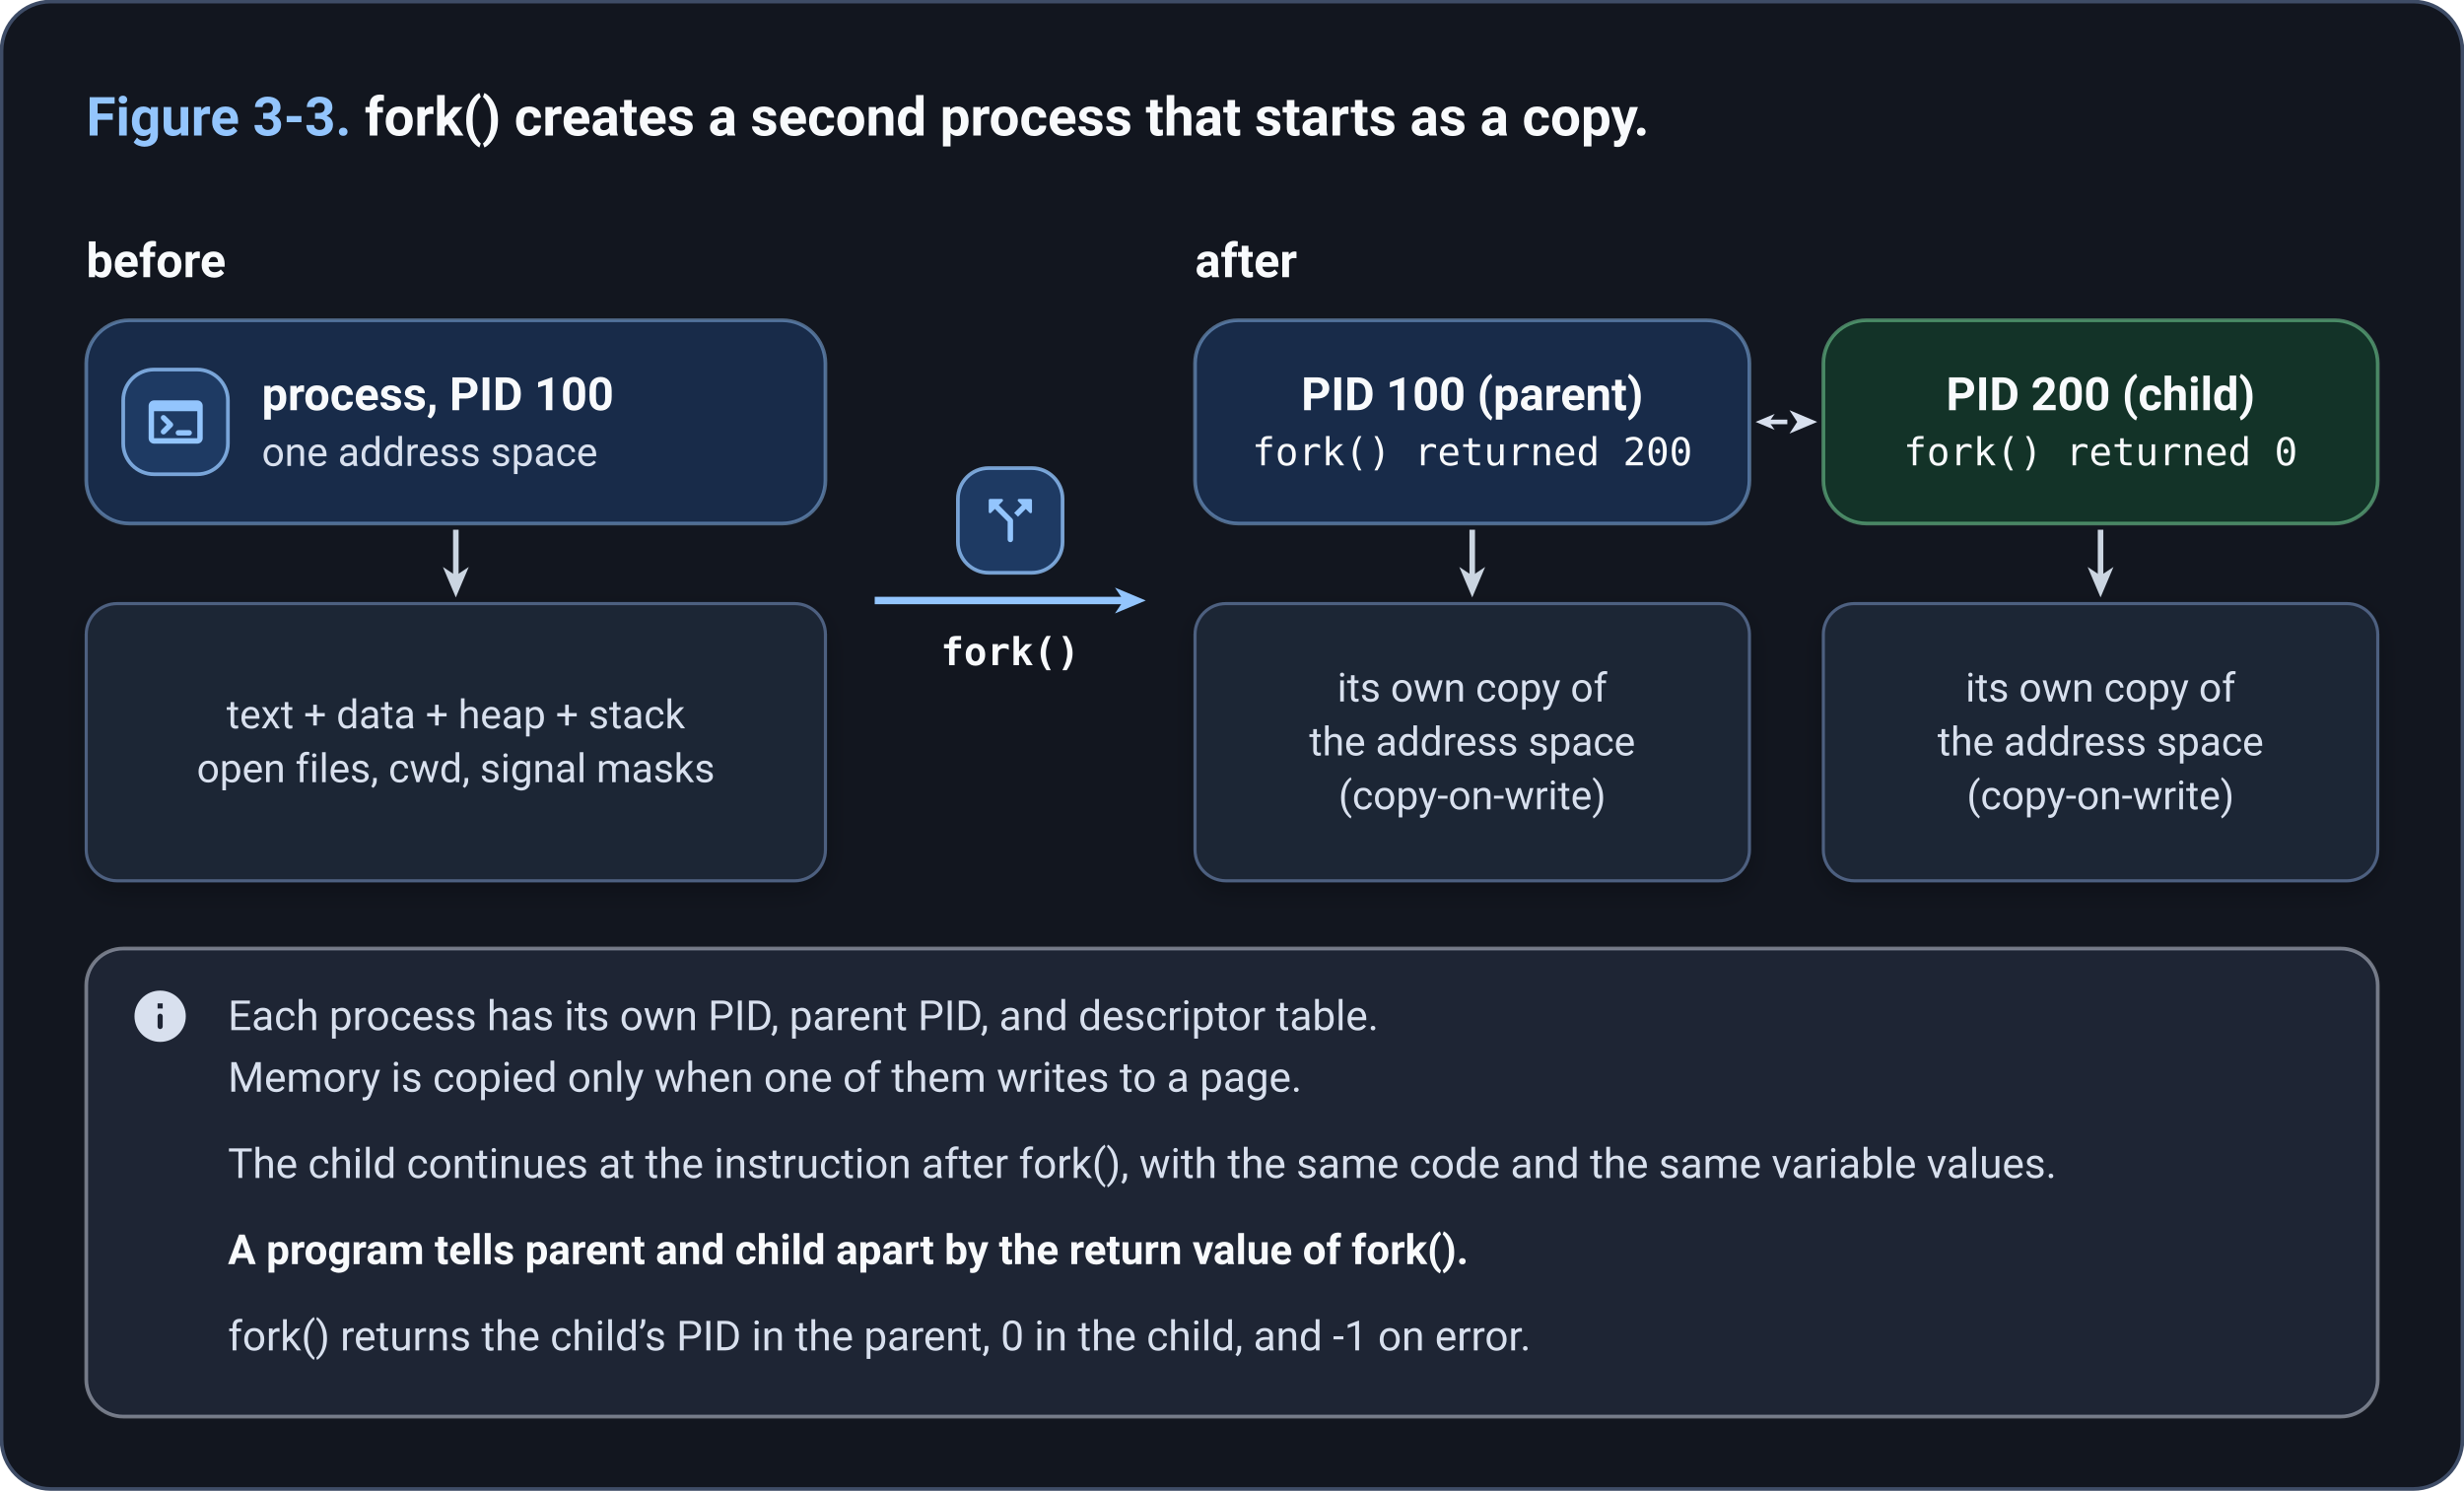
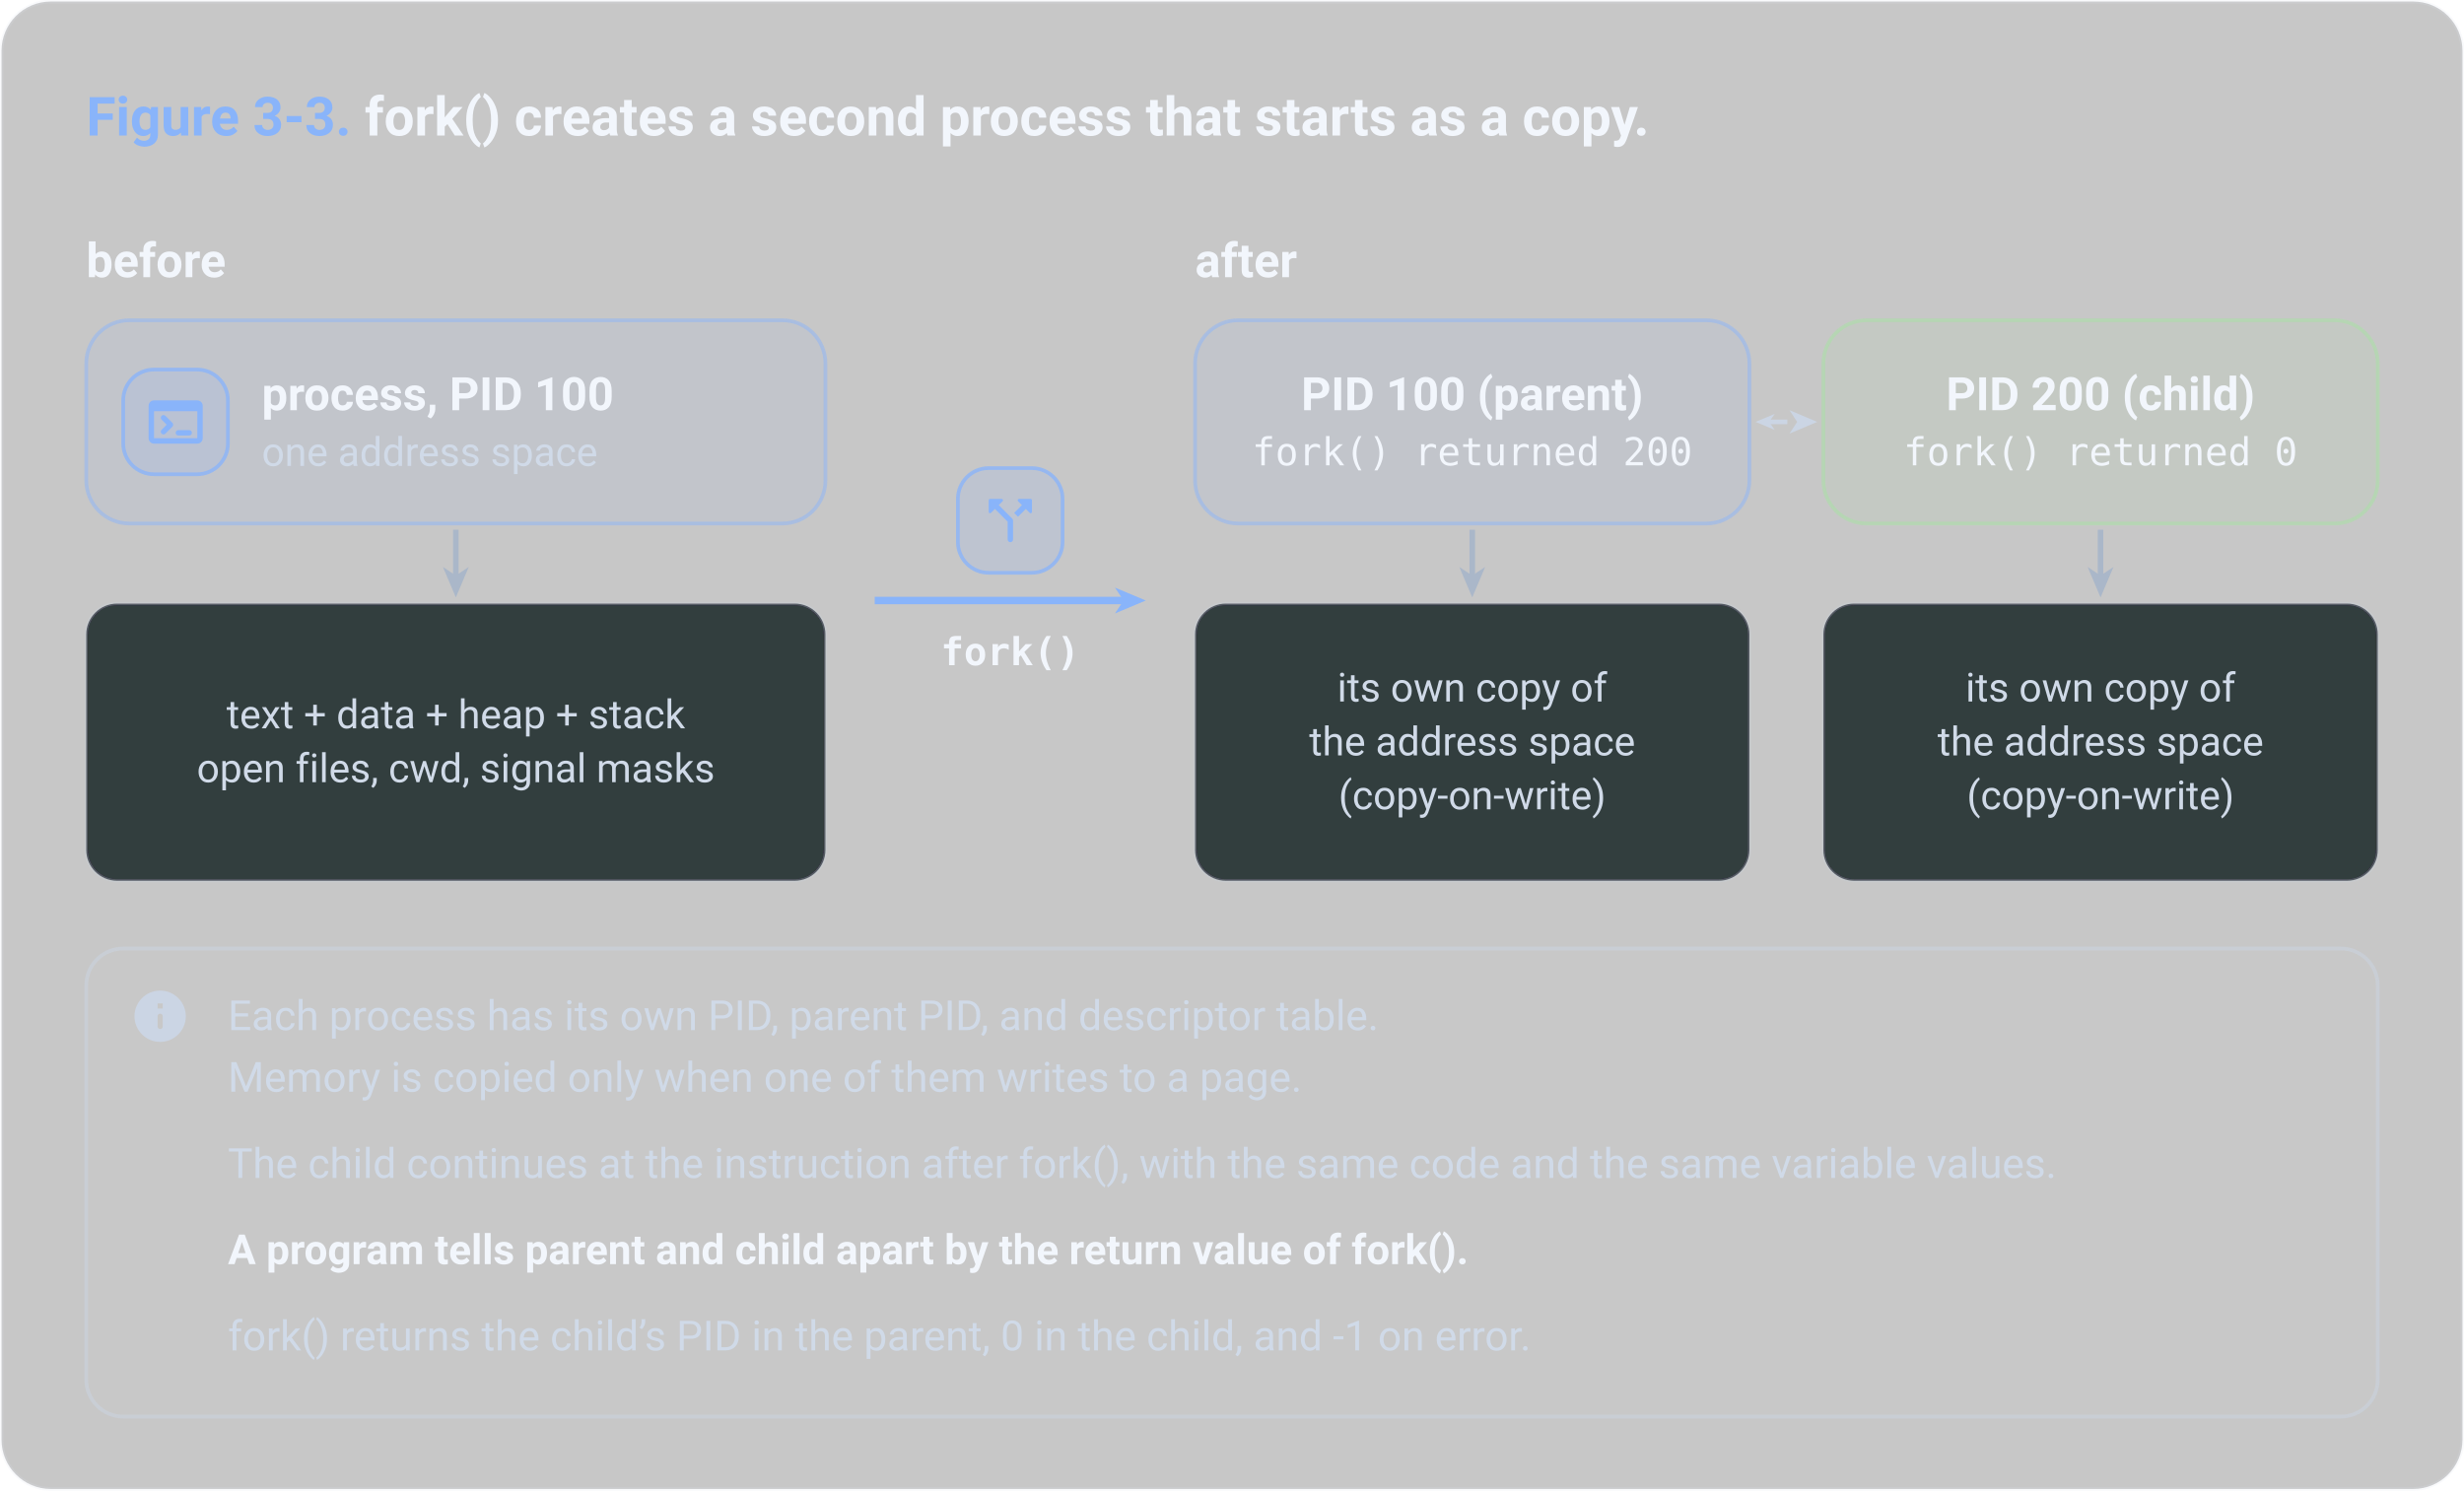
<svg xmlns="http://www.w3.org/2000/svg" viewBox="0 0 800 484" width="800" height="484">
  <style>
-     text { font-family: -apple-system, BlinkMacSystemFont, "Segoe UI", Roboto, "Helvetica Neue", Arial, sans-serif; fill: #F8FAFC; }
-     .paper { fill: #12161F; }
-     .frame { fill: #12161F; stroke: #3E4C66; stroke-width: 1.2; }
-     .card { fill: #1E2636; stroke: #4E6080; stroke-width: 1; }
-     .hair { stroke: #3E4C66; stroke-width: 1.2; fill: none; }
-     .muted { fill: #D8E0EE; }
-     .ink { fill: #F8FAFC; }
+     text { font-family: -apple-system, BlinkMacSystemFont, "Segoe UI", Roboto, "Helvetica Neue", Arial, sans-serif; fill: #F2F6FC; }
+     .paper { fill: #121722; }
+     .frame { fill: rgba(0, 0, 0, 0.22); stroke: rgba(226, 232, 240, 0.18); stroke-width: 1.2; }
+     .card { fill: rgba(13, 18, 28, 0.80); stroke: rgba(203, 213, 225, 0.24); stroke-width: 1; }
+     .hair { stroke: rgba(226, 232, 240, 0.18); stroke-width: 1.2; fill: none; }
+     .muted { fill: #D0DAE8; }
+     .ink { fill: #F2F6FC; }
    .title { font-size: 17.5px; font-weight: 650; }
    .head { font-size: 15.5px; font-weight: 650; }
    .name { font-size: 15px; font-weight: 650; }
    .body { font-size: 13.5px; }
    .sub { font-size: 13px; }
    .mono { font-size: 12.5px; font-family: "SF Mono", SFMono-Regular, ui-monospace, Menlo, Consolas, monospace; }
    .monob { font-size: 12.5px; font-weight: 650; font-family: "SF Mono", SFMono-Regular, ui-monospace, Menlo, Consolas, monospace; }
    .small { font-size: 12px; }
    .note { font-size: 13.5px; }
    .noteb { font-size: 13.5px; font-weight: 650; }
-     .sub, .small, .note { fill: #D8E0EE; }
-     .c-blue { fill: #182B49; stroke: #93C5FD; stroke-opacity: 0.48; stroke-width: 1.2; }
-     .m-blue { fill: #1E3A63; stroke: #93C5FD; stroke-opacity: 0.78; stroke-width: 1.2; }
-     .a-blue { fill: #93C5FD; }
-     .t-blue { fill: #93C5FD; }
-     .w-blue { stroke: #93C5FD; fill: none; stroke-linecap: butt; stroke-linejoin: round; }
-     .o-blue { stroke: #93C5FD; fill: none; stroke-width: 1.5; }
-     .h-blue { stroke: #93C5FD; stroke-width: 1.4; }
-     .c-green { fill: #133328; stroke: #86EFAC; stroke-opacity: 0.48; stroke-width: 1.2; }
-     .m-green { fill: #184D3B; stroke: #86EFAC; stroke-opacity: 0.78; stroke-width: 1.2; }
-     .a-green { fill: #86EFAC; }
-     .t-green { fill: #86EFAC; }
-     .w-green { stroke: #86EFAC; fill: none; stroke-linecap: butt; stroke-linejoin: round; }
-     .o-green { stroke: #86EFAC; fill: none; stroke-width: 1.5; }
-     .h-green { stroke: #86EFAC; stroke-width: 1.4; }
-     .c-amber { fill: #34250F; stroke: #FDE078; stroke-opacity: 0.48; stroke-width: 1.2; }
-     .m-amber { fill: #4F3814; stroke: #FDE078; stroke-opacity: 0.78; stroke-width: 1.2; }
-     .a-amber { fill: #FDE078; }
-     .t-amber { fill: #FDE078; }
-     .w-amber { stroke: #FDE078; fill: none; stroke-linecap: butt; stroke-linejoin: round; }
-     .o-amber { stroke: #FDE078; fill: none; stroke-width: 1.5; }
-     .h-amber { stroke: #FDE078; stroke-width: 1.4; }
-     .c-red { fill: #3A1B23; stroke: #FDA4AF; stroke-opacity: 0.48; stroke-width: 1.2; }
-     .m-red { fill: #582430; stroke: #FDA4AF; stroke-opacity: 0.78; stroke-width: 1.2; }
-     .a-red { fill: #FDA4AF; }
-     .t-red { fill: #FDA4AF; }
-     .w-red { stroke: #FDA4AF; fill: none; stroke-linecap: butt; stroke-linejoin: round; }
-     .o-red { stroke: #FDA4AF; fill: none; stroke-width: 1.5; }
-     .h-red { stroke: #FDA4AF; stroke-width: 1.4; }
-     .c-purple { fill: #261E47; stroke: #DDD6FE; stroke-opacity: 0.48; stroke-width: 1.2; }
-     .m-purple { fill: #382B6B; stroke: #DDD6FE; stroke-opacity: 0.78; stroke-width: 1.2; }
-     .a-purple { fill: #DDD6FE; }
-     .t-purple { fill: #DDD6FE; }
-     .w-purple { stroke: #DDD6FE; fill: none; stroke-linecap: butt; stroke-linejoin: round; }
-     .o-purple { stroke: #DDD6FE; fill: none; stroke-width: 1.5; }
-     .h-purple { stroke: #DDD6FE; stroke-width: 1.4; }
-     .c-teal { fill: #113136; stroke: #5EEAD4; stroke-opacity: 0.48; stroke-width: 1.2; }
-     .m-teal { fill: #164A52; stroke: #5EEAD4; stroke-opacity: 0.78; stroke-width: 1.2; }
-     .a-teal { fill: #5EEAD4; }
-     .t-teal { fill: #5EEAD4; }
-     .w-teal { stroke: #5EEAD4; fill: none; stroke-linecap: butt; stroke-linejoin: round; }
-     .o-teal { stroke: #5EEAD4; fill: none; stroke-width: 1.5; }
-     .h-teal { stroke: #5EEAD4; stroke-width: 1.4; }
-     .c-gray { fill: #1E2534; stroke: #D8E0EE; stroke-opacity: 0.48; stroke-width: 1.2; }
-     .m-gray { fill: #2C364A; stroke: #D8E0EE; stroke-opacity: 0.78; stroke-width: 1.2; }
-     .a-gray { fill: #D8E0EE; }
-     .t-gray { fill: #D8E0EE; }
-     .w-gray { stroke: #D8E0EE; fill: none; stroke-linecap: butt; stroke-linejoin: round; }
-     .o-gray { stroke: #D8E0EE; fill: none; stroke-width: 1.5; }
-     .h-gray { stroke: #D8E0EE; stroke-width: 1.4; }
-     .c-wire { fill: #1E2534; }
-     .m-wire { fill: #2C364A; }
-     .a-wire { fill: #CBD5E1; }
-     .t-wire { fill: #CBD5E1; }
-     .w-wire { stroke: #CBD5E1; fill: none; stroke-linecap: butt; stroke-linejoin: round; }
-     .o-wire { stroke: #CBD5E1; fill: none; stroke-width: 1.5; }
-     .h-wire { stroke: #CBD5E1; stroke-width: 1.4; }
+     .sub, .small, .note { fill: #D0DAE8; }
+     .c-blue { fill: rgba(137, 180, 250, 0.08); stroke: #89B4FA; stroke-opacity: 0.48; stroke-width: 1.2; }
+     .m-blue { fill: rgba(137, 180, 250, 0.16); stroke: #89B4FA; stroke-opacity: 0.78; stroke-width: 1.2; }
+     .a-blue { fill: #89B4FA; }
+     .t-blue { fill: #89B4FA; }
+     .w-blue { stroke: #89B4FA; fill: none; stroke-linecap: butt; stroke-linejoin: round; }
+     .o-blue { stroke: #89B4FA; fill: none; stroke-width: 1.5; }
+     .h-blue { stroke: #89B4FA; stroke-width: 1.4; }
+     .c-green { fill: rgba(166, 227, 161, 0.08); stroke: #A6E3A1; stroke-opacity: 0.48; stroke-width: 1.2; }
+     .m-green { fill: rgba(166, 227, 161, 0.15); stroke: #A6E3A1; stroke-opacity: 0.78; stroke-width: 1.2; }
+     .a-green { fill: #A6E3A1; }
+     .t-green { fill: #A6E3A1; }
+     .w-green { stroke: #A6E3A1; fill: none; stroke-linecap: butt; stroke-linejoin: round; }
+     .o-green { stroke: #A6E3A1; fill: none; stroke-width: 1.5; }
+     .h-green { stroke: #A6E3A1; stroke-width: 1.4; }
+     .c-amber { fill: rgba(242, 201, 138, 0.08); stroke: #F2C98A; stroke-opacity: 0.48; stroke-width: 1.2; }
+     .m-amber { fill: rgba(242, 201, 138, 0.16); stroke: #F2C98A; stroke-opacity: 0.78; stroke-width: 1.2; }
+     .a-amber { fill: #F2C98A; }
+     .t-amber { fill: #F2C98A; }
+     .w-amber { stroke: #F2C98A; fill: none; stroke-linecap: butt; stroke-linejoin: round; }
+     .o-amber { stroke: #F2C98A; fill: none; stroke-width: 1.5; }
+     .h-amber { stroke: #F2C98A; stroke-width: 1.4; }
+     .c-red { fill: rgba(243, 166, 178, 0.08); stroke: #F3A6B2; stroke-opacity: 0.48; stroke-width: 1.2; }
+     .m-red { fill: rgba(243, 166, 178, 0.16); stroke: #F3A6B2; stroke-opacity: 0.78; stroke-width: 1.2; }
+     .a-red { fill: #F3A6B2; }
+     .t-red { fill: #F3A6B2; }
+     .w-red { stroke: #F3A6B2; fill: none; stroke-linecap: butt; stroke-linejoin: round; }
+     .o-red { stroke: #F3A6B2; fill: none; stroke-width: 1.5; }
+     .h-red { stroke: #F3A6B2; stroke-width: 1.4; }
+     .c-purple { fill: rgba(200, 182, 255, 0.08); stroke: #C8B6FF; stroke-opacity: 0.48; stroke-width: 1.2; }
+     .m-purple { fill: rgba(200, 182, 255, 0.16); stroke: #C8B6FF; stroke-opacity: 0.78; stroke-width: 1.2; }
+     .a-purple { fill: #C8B6FF; }
+     .t-purple { fill: #C8B6FF; }
+     .w-purple { stroke: #C8B6FF; fill: none; stroke-linecap: butt; stroke-linejoin: round; }
+     .o-purple { stroke: #C8B6FF; fill: none; stroke-width: 1.5; }
+     .h-purple { stroke: #C8B6FF; stroke-width: 1.4; }
+     .c-teal { fill: rgba(137, 216, 211, 0.08); stroke: #89D8D3; stroke-opacity: 0.48; stroke-width: 1.2; }
+     .m-teal { fill: rgba(137, 216, 211, 0.15); stroke: #89D8D3; stroke-opacity: 0.78; stroke-width: 1.2; }
+     .a-teal { fill: #89D8D3; }
+     .t-teal { fill: #89D8D3; }
+     .w-teal { stroke: #89D8D3; fill: none; stroke-linecap: butt; stroke-linejoin: round; }
+     .o-teal { stroke: #89D8D3; fill: none; stroke-width: 1.5; }
+     .h-teal { stroke: #89D8D3; stroke-width: 1.4; }
+     .c-gray { fill: rgba(226, 232, 240, 0.04); stroke: #CBD5E4; stroke-opacity: 0.48; stroke-width: 1.2; }
+     .m-gray { fill: rgba(226, 232, 240, 0.10); stroke: #CBD5E4; stroke-opacity: 0.78; stroke-width: 1.2; }
+     .a-gray { fill: #CBD5E4; }
+     .t-gray { fill: #CBD5E4; }
+     .w-gray { stroke: #CBD5E4; fill: none; stroke-linecap: butt; stroke-linejoin: round; }
+     .o-gray { stroke: #CBD5E4; fill: none; stroke-width: 1.5; }
+     .h-gray { stroke: #CBD5E4; stroke-width: 1.4; }
+     .c-wire { fill: rgba(226, 232, 240, 0.04); }
+     .m-wire { fill: rgba(226, 232, 240, 0.10); }
+     .a-wire { fill: #AAB7C9; }
+     .t-wire { fill: #AAB7C9; }
+     .w-wire { stroke: #AAB7C9; fill: none; stroke-linecap: butt; stroke-linejoin: round; }
+     .o-wire { stroke: #AAB7C9; fill: none; stroke-width: 1.5; }
+     .h-wire { stroke: #AAB7C9; stroke-width: 1.4; }
  </style>
  <defs>
    <filter id="lift" x="-10%" y="-15%" width="120%" height="140%">
-       <feDropShadow dx="0" dy="1" stdDeviation="1.2" flood-color="#000000" flood-opacity="0.35" />
-       <feDropShadow dx="0" dy="3" stdDeviation="4" flood-color="#000000" flood-opacity="0.24" />
+       <feDropShadow dx="0" dy="1" stdDeviation="1.2" flood-color="#000000" flood-opacity="0.0" />
+       <feDropShadow dx="0" dy="3" stdDeviation="4" flood-color="#000000" flood-opacity="0.00" />
    </filter>
  </defs>
  <rect x="0.5" y="0.5" width="799" height="483" rx="16" class="frame" />
  <text x="28" y="44" class="title">
    <tspan class="t-blue">Figure 3-3.</tspan> fork() creates a second process that starts as a copy.</text>
  <g transform="translate(0 74)">
    <text x="28.0" y="16.0" class="head">before</text>
    <rect x="28.0" y="30.0" width="240.0" height="66.0" rx="14" class="c-blue" />
    <rect x="40.0" y="46.0" width="34.0" height="34.0" rx="10" class="m-blue" />
    <g transform="translate(46.5 52.5) scale(0.878)" class="a-blue">
      <path d="M20 4H4a2 2 0 0 0-2 2v12a2 2 0 0 0 2 2h16c1.1 0 2-.9 2-2V6a2 2 0 0 0-2-2zm0 14H4V8h16v10zm-8-2c0-.55.45-1 1-1h4c.55 0 1 .45 1 1s-.45 1-1 1h-4c-.55 0-1-.45-1-1zM6.79 9.71a.996.996 0 0 1 1.41 0l2.59 2.59c.39.39.39 1.02 0 1.41L8.2 16.3a.996.996 0 1 1-1.41-1.41L8.67 13l-1.88-1.88a.996.996 0 0 1 0-1.41z" />
    </g>
    <text x="85.0" y="59.2" class="name" data-fit="85.0,260.0">process, PID 100</text>
    <text x="85.0" y="77.3" class="sub" data-fit="85.0,260.0">one address space</text>
    <rect x="28.0" y="122.0" width="240.0" height="90.0" rx="10" class="card" filter="url(#lift)" />
    <text x="148.0" y="162.5" class="sub" text-anchor="middle" data-fit="33.0,263.0">text + data + heap + stack</text>
    <text x="148.0" y="180.0" class="sub" text-anchor="middle" data-fit="33.0,263.0">open files, cwd, signal masks</text>
    <polygon points="148.0,120.0 143.8,110.1 148.0,112.9 152.2,110.1" class="a-wire" />
    <path d="M148.0,98.0 L148.0,113.1" class="w-wire" stroke-width="1.8" />
    <polygon points="372.0,121.0 362.0,125.2 364.8,121.0 362.0,116.8" class="a-blue" />
    <path d="M284.0,121.0 L365.0,121.0" class="w-blue" stroke-width="2.4" />
    <rect x="311.0" y="78.0" width="34.0" height="34.0" rx="10" class="m-blue" />
    <g transform="translate(317.5 84.5) scale(0.878)" class="a-blue">
      <path d="m14.85 4.85 1.44 1.44-2.88 2.88 1.42 1.42 2.88-2.88 1.44 1.44a.5.5 0 0 0 .85-.36V4.5c0-.28-.22-.5-.5-.5h-4.29a.5.5 0 0 0-.36.85zM8.79 4H4.5c-.28 0-.5.22-.5.5v4.29c0 .45.54.67.85.35L6.29 7.7 11 12.4V19c0 .55.45 1 1 1s1-.45 1-1v-7c0-.26-.11-.52-.29-.71l-5-5.01 1.44-1.44c.31-.3.09-.84-.36-.84z" />
    </g>
    <text x="328.0" y="142.0" class="monob" text-anchor="middle">fork()</text>
    <text x="388.0" y="16.0" class="head">after</text>
    <rect x="388.0" y="30.0" width="180.0" height="66.0" rx="14" class="c-blue" />
    <text x="478.0" y="59.2" class="name" text-anchor="middle" data-fit="393.0,563.0">PID 100 (parent)</text>
    <text x="478.0" y="77.1" class="mono" text-anchor="middle" data-fit="393.0,563.0">fork() returned 200</text>
    <rect x="388.0" y="122.0" width="180.0" height="90.0" rx="10" class="card" filter="url(#lift)" />
    <text x="478.0" y="153.8" class="sub" text-anchor="middle" data-fit="393.0,563.0">its own copy of</text>
    <text x="478.0" y="171.3" class="sub" text-anchor="middle" data-fit="393.0,563.0">the address space</text>
    <text x="478.0" y="188.8" class="sub" text-anchor="middle" data-fit="393.0,563.0">(copy-on-write)</text>
    <polygon points="478.0,120.0 473.8,110.1 478.0,112.9 482.2,110.1" class="a-wire" />
    <path d="M478.0,98.0 L478.0,113.1" class="w-wire" stroke-width="1.8" />
    <rect x="592.0" y="30.0" width="180.0" height="66.0" rx="14" class="c-green" />
    <text x="682.0" y="59.2" class="name" text-anchor="middle" data-fit="597.0,767.0">PID 200 (child)</text>
    <text x="682.0" y="77.1" class="mono" text-anchor="middle" data-fit="597.0,767.0">fork() returned 0</text>
    <rect x="592.0" y="122.0" width="180.0" height="90.0" rx="10" class="card" filter="url(#lift)" />
    <text x="682.0" y="153.8" class="sub" text-anchor="middle" data-fit="597.0,767.0">its own copy of</text>
    <text x="682.0" y="171.3" class="sub" text-anchor="middle" data-fit="597.0,767.0">the address space</text>
    <text x="682.0" y="188.8" class="sub" text-anchor="middle" data-fit="597.0,767.0">(copy-on-write)</text>
    <polygon points="682.0,120.0 677.8,110.1 682.0,112.9 686.2,110.1" class="a-wire" />
    <path d="M682.0,98.0 L682.0,113.1" class="w-wire" stroke-width="1.8" />
    <polygon points="590.0,63.0 581.0,66.8 583.5,63.0 581.0,59.2" class="a-gray" />
    <polygon points="570.0,63.0 576.2,60.4 574.4,63.0 576.2,65.6" class="a-gray" />
    <path d="M574.3,63.0 L583.7,63.0" class="w-gray" stroke-width="1.5" stroke-dasharray="6 5" />
  </g>
  <rect x="28" y="308" width="744" height="152" rx="12" class="c-gray" />
  <g transform="translate(42 320) scale(0.833)" class="a-gray">
    <path d="M12 2C6.48 2 2 6.48 2 12s4.48 10 10 10 10-4.48 10-10S17.52 2 12 2zm0 15c-.55 0-1-.45-1-1v-4c0-.55.45-1 1-1s1 .45 1 1v4c0 .55-.45 1-1 1zm1-8h-2V7h2v2z" />
  </g>
  <text x="74" y="334.5" class="note" data-fit="74,760">Each process has its own PID, parent PID, and descriptor table.</text>
  <text x="74" y="354.5" class="note" data-fit="74,760">Memory is copied only when one of them writes to a page.</text>
  <text x="74" y="382.5" class="note" data-fit="74,760">The child continues at the instruction after fork(), with the same code and the same variable values.</text>
  <text x="74" y="410.5" class="noteb ink" data-fit="74,760">A program tells parent and child apart by the return value of fork().</text>
  <text x="74" y="438.5" class="note" data-fit="74,760">fork() returns the child’s PID in the parent, 0 in the child, and -1 on error.</text>
</svg>
